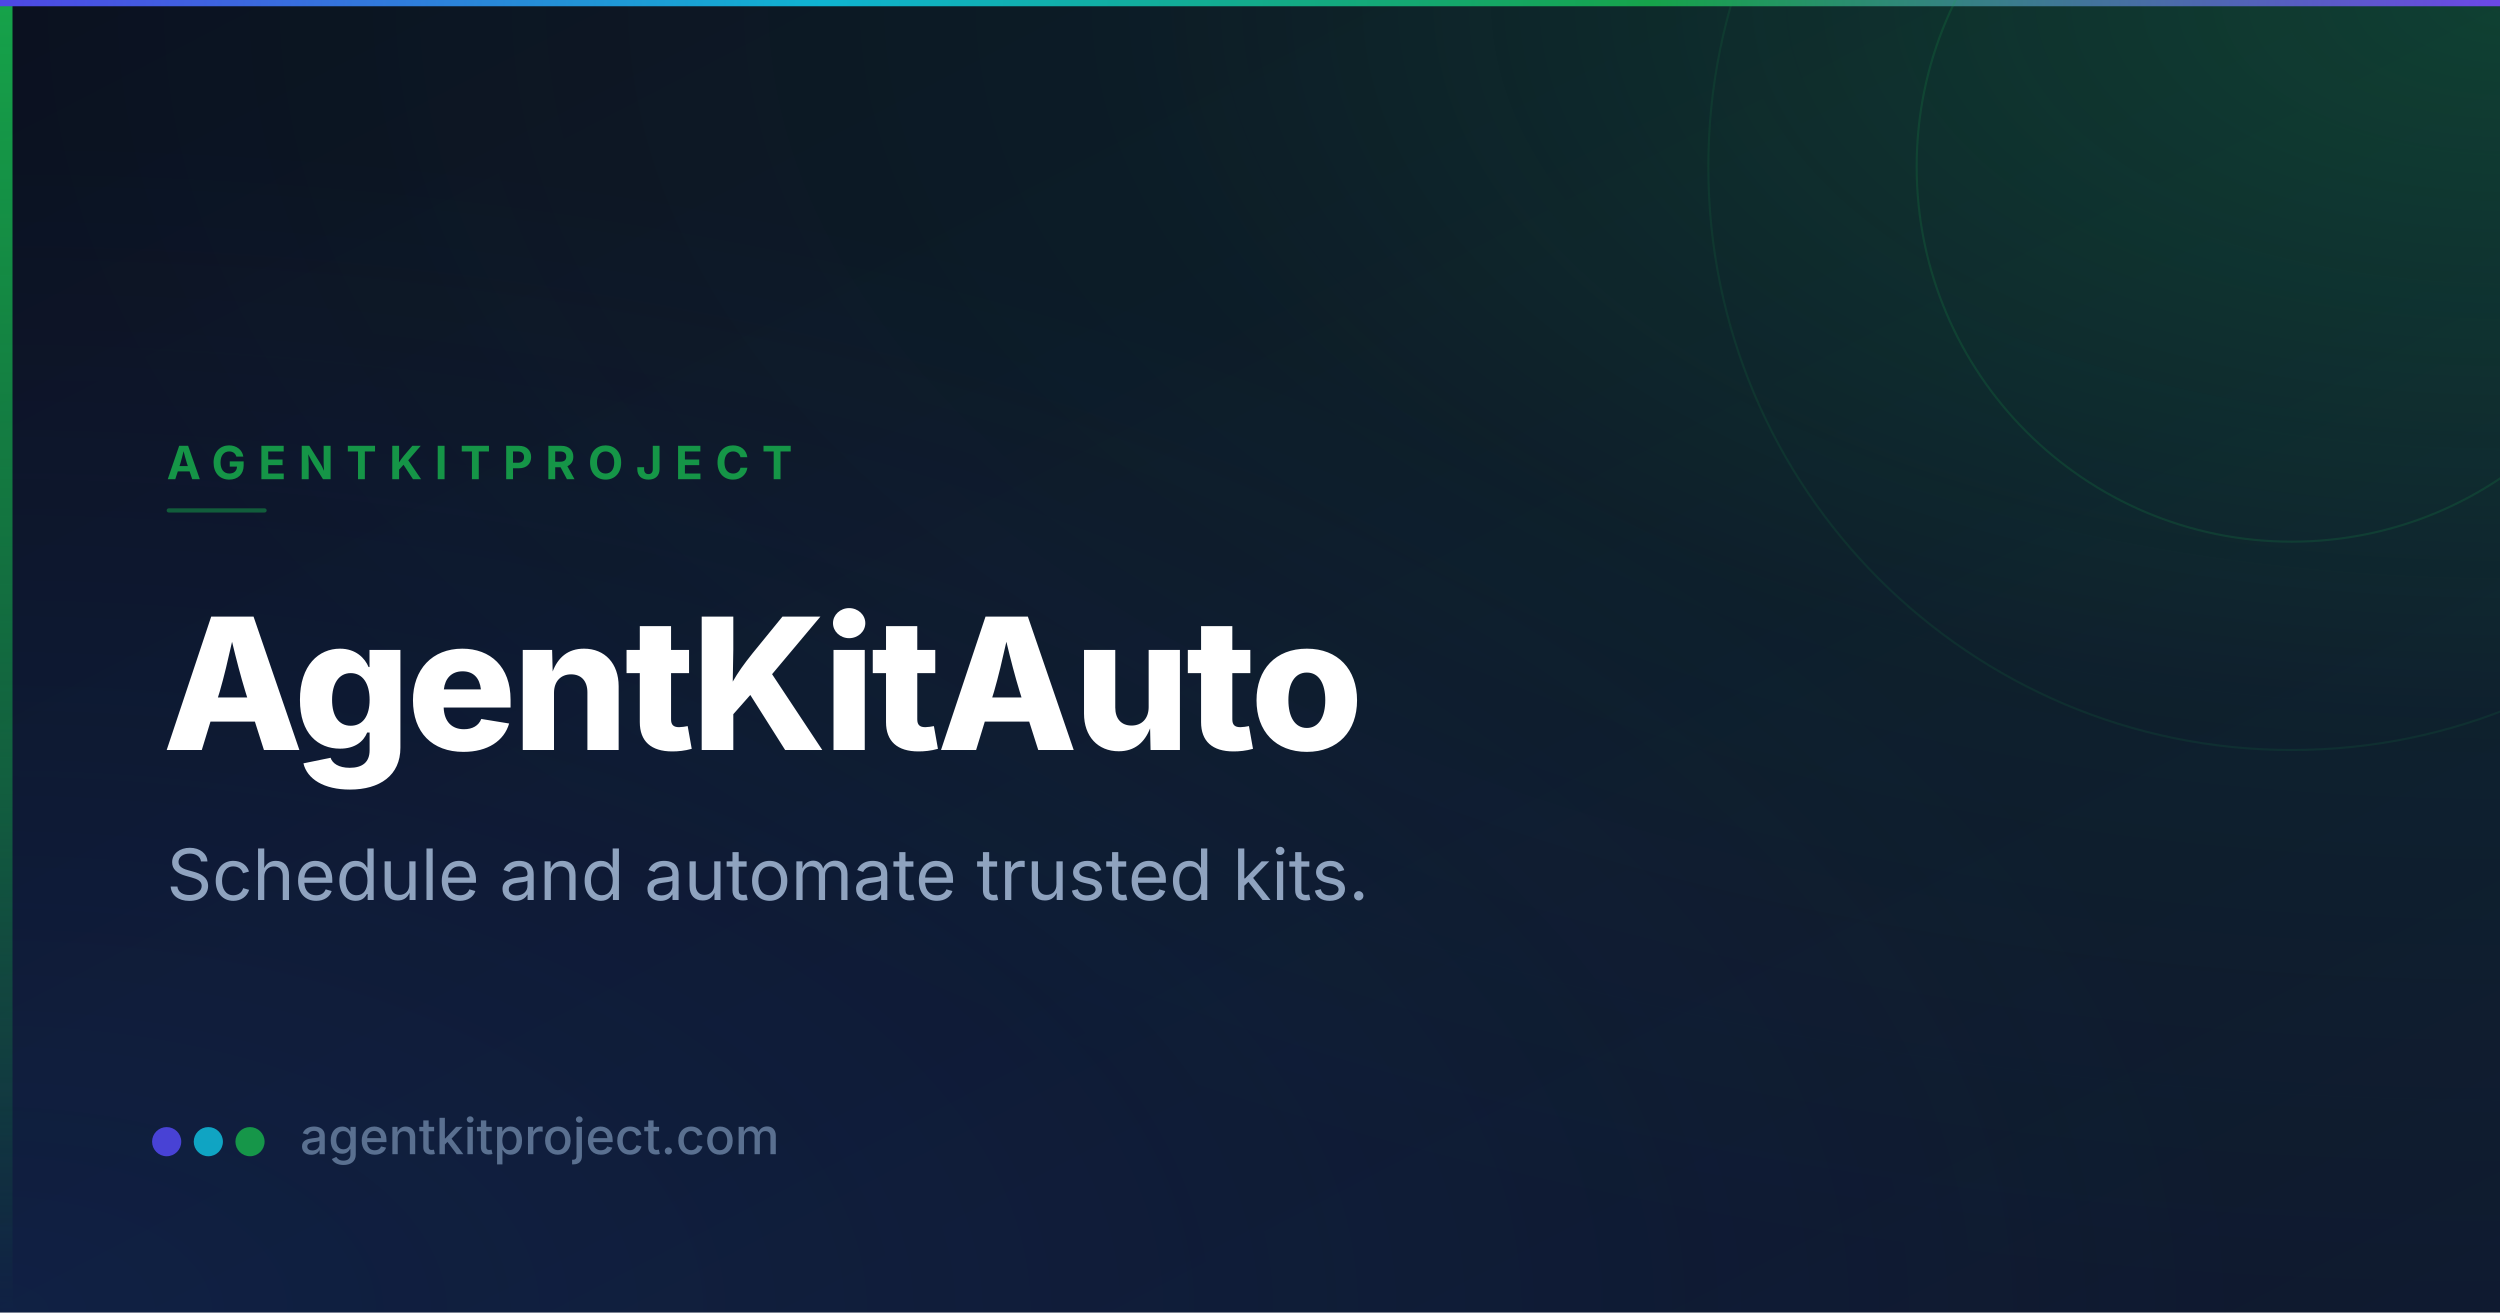
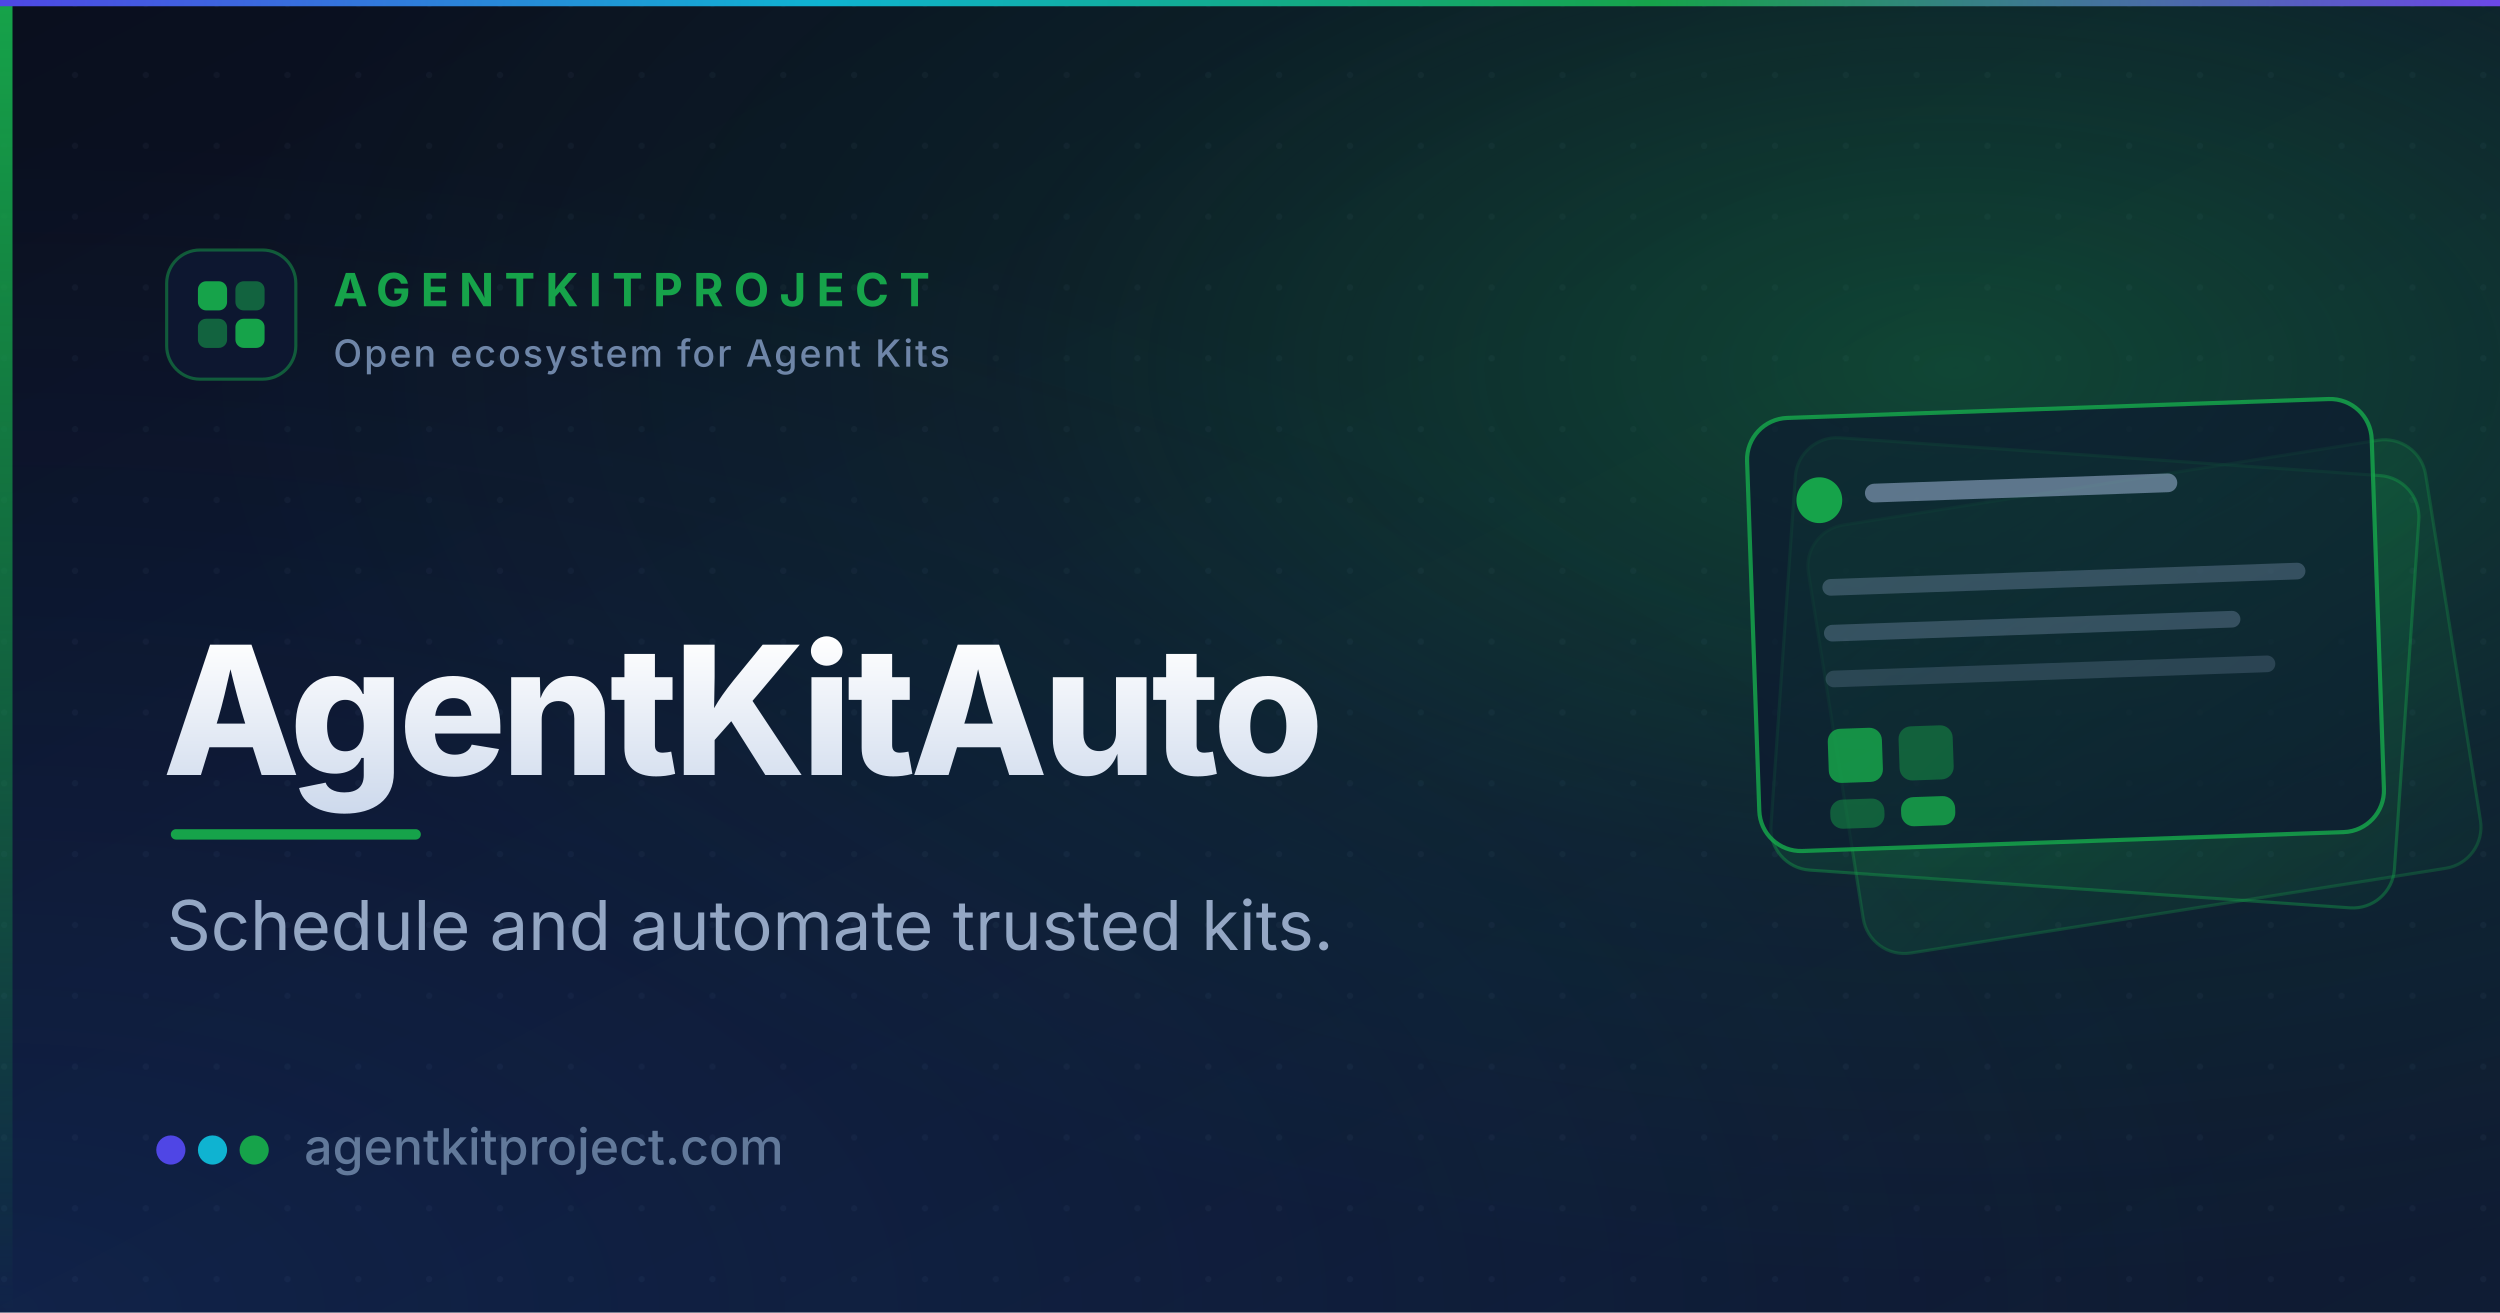
<svg xmlns="http://www.w3.org/2000/svg" width="1200" height="630" viewBox="0 0 1200 630">
  <defs>
    <linearGradient id="bg" x1="0" y1="0" x2="1" y2="1">
-       <stop offset="0%" stop-color="#0b1120" />
-       <stop offset="100%" stop-color="#0f1a30" />
+       <stop offset="0%" stop-color="#0a0f1e" />
+       <stop offset="100%" stop-color="#0f1c34" />
    </linearGradient>
-     <radialGradient id="bloom" cx="1" cy="0" r="1" gradientUnits="objectBoundingBox">
-       <stop offset="0%" stop-color="#16a34a" stop-opacity="0.30" />
-       <stop offset="55%" stop-color="#16a34a" stop-opacity="0.06" />
+     <radialGradient id="bloom" cx="0.78" cy="0.28" r="0.7">
+       <stop offset="0%" stop-color="#16a34a" stop-opacity="0.34" />
+       <stop offset="55%" stop-color="#16a34a" stop-opacity="0.08" />
      <stop offset="100%" stop-color="#16a34a" stop-opacity="0" />
    </radialGradient>
-     <radialGradient id="bloom2" cx="0" cy="1" r="0.9" gradientUnits="objectBoundingBox">
-       <stop offset="0%" stop-color="#2563eb" stop-opacity="0.14" />
+     <radialGradient id="bloom2" cx="0" cy="1" r="0.9">
+       <stop offset="0%" stop-color="#2563eb" stop-opacity="0.16" />
      <stop offset="100%" stop-color="#2563eb" stop-opacity="0" />
    </radialGradient>
    <linearGradient id="sidebar" x1="0" y1="0" x2="0" y2="1">
      <stop offset="0%" stop-color="#16a34a" />
-       <stop offset="60%" stop-color="#16a34a" stop-opacity="0.5" />
+       <stop offset="55%" stop-color="#16a34a" stop-opacity="0.5" />
      <stop offset="100%" stop-color="#16a34a" stop-opacity="0" />
    </linearGradient>
    <linearGradient id="rainbar" x1="0" y1="0" x2="1" y2="0">
      <stop offset="0%" stop-color="#4f46e5" />
      <stop offset="33%" stop-color="#0fb3d1" />
      <stop offset="66%" stop-color="#16a34a" />
      <stop offset="100%" stop-color="#6d46e9" />
    </linearGradient>
+     <linearGradient id="card1" x1="0" y1="0" x2="1" y2="1">
+       <stop offset="0%" stop-color="#16a34a" stop-opacity="0.22" />
+       <stop offset="100%" stop-color="#16a34a" stop-opacity="0.05" />
+     </linearGradient>
+     <linearGradient id="title" x1="0" y1="0" x2="0" y2="1">
+       <stop offset="0%" stop-color="#ffffff" />
+       <stop offset="100%" stop-color="#cdd9ec" />
+     </linearGradient>
+     <pattern id="dots" width="34" height="34" patternUnits="userSpaceOnUse">
+       <circle cx="2" cy="2" r="1.5" fill="#9fb4d6" opacity="0.05" />
+     </pattern>
  </defs>
  <rect width="1200" height="630" fill="url(#bg)" />
+   <rect width="1200" height="630" fill="url(#dots)" />
  <rect width="1200" height="630" fill="url(#bloom)" />
  <rect width="1200" height="630" fill="url(#bloom2)" />
  <rect x="0" y="0" width="6" height="630" fill="url(#sidebar)" />
  <rect x="0" y="0" width="1200" height="3" fill="url(#rainbar)" />
-   <circle cx="1100" cy="80" r="280" fill="none" stroke="#16a34a" stroke-width="1" opacity="0.12" />
-   <circle cx="1100" cy="80" r="180" fill="none" stroke="#16a34a" stroke-width="1" opacity="0.18" />
-   <text x="80" y="230" font-family="'Inter', 'Helvetica Neue', Arial, sans-serif" font-size="22" font-weight="700" letter-spacing="6" fill="#16a34a" opacity="0.9">AGENTKITPROJECT</text>
-   <rect x="80" y="244" width="48" height="2" fill="#16a34a" opacity="0.5" rx="1" />
-   <text x="78" y="360" font-family="'Inter', 'Helvetica Neue', Arial, sans-serif" font-size="88" font-weight="800" letter-spacing="-2" fill="#ffffff">AgentKitAuto</text>
-   <text x="80" y="432" font-family="'Inter', 'Helvetica Neue', Arial, sans-serif" font-size="34" font-weight="400" letter-spacing="0" fill="#8fa3bf">Schedule and automate trusted kits.</text>
-   <circle cx="80" cy="548" r="7" fill="#4f46e5" opacity="0.9" />
-   <circle cx="100" cy="548" r="7" fill="#0fb3d1" opacity="0.9" />
-   <circle cx="120" cy="548" r="7" fill="#16a34a" opacity="0.9" />
-   <text x="144" y="554" font-family="'Inter', 'Helvetica Neue', Arial, sans-serif" font-size="24" font-weight="500" fill="#5a7090">agentkitproject.com</text>
+   <g transform="translate(842 196)">
+     <g transform="rotate(-9 150 120)">
+       <rect x="34" y="40" width="300" height="208" rx="20" fill="url(#card1)" stroke="#16a34a" stroke-opacity="0.28" stroke-width="1.5" />
+     </g>
+     <g transform="rotate(4 150 120)">
+       <rect x="14" y="22" width="300" height="208" rx="20" fill="url(#card1)" stroke="#16a34a" stroke-opacity="0.4" stroke-width="1.5" />
+     </g>
+     <g transform="rotate(-2 150 120)">
+       <rect x="0" y="0" width="300" height="208" rx="20" fill="#0d1730" fill-opacity="0.66" stroke="#16a34a" stroke-opacity="0.85" stroke-width="2" />
+       <circle cx="34" cy="40" r="11" fill="#16a34a" />
+       <rect x="56" y="33" width="150" height="9" rx="4.5" fill="#9fb4d6" opacity="0.55" />
+       <rect x="34" y="78" width="232" height="8" rx="4" fill="#9fb4d6" opacity="0.28" />
+       <rect x="34" y="100" width="200" height="8" rx="4" fill="#9fb4d6" opacity="0.28" />
+       <rect x="34" y="122" width="216" height="8" rx="4" fill="#9fb4d6" opacity="0.2" />
+       <rect x="34" y="150" width="26" height="26" rx="6" fill="#16a34a" opacity="0.85" />
+       <rect x="68" y="150" width="26" height="26" rx="6" fill="#16a34a" opacity="0.45" />
+       <rect x="34" y="184" width="26" height="14" rx="6" fill="#16a34a" opacity="0.45" />
+       <rect x="68" y="184" width="26" height="14" rx="6" fill="#16a34a" opacity="0.85" />
+     </g>
+   </g>
+   <g transform="translate(80 120)">
+     <rect x="0" y="0" width="62" height="62" rx="16" fill="#0d1730" stroke="#16a34a" stroke-opacity="0.5" stroke-width="1.5" />
+     <rect x="15" y="15" width="14" height="14" rx="4" fill="#16a34a" />
+     <rect x="33" y="15" width="14" height="14" rx="4" fill="#16a34a" opacity="0.55" />
+     <rect x="15" y="33" width="14" height="14" rx="4" fill="#16a34a" opacity="0.55" />
+     <rect x="33" y="33" width="14" height="14" rx="4" fill="#16a34a" />
+   </g>
+   <text x="160" y="147" font-family="'Inter','Helvetica Neue',Arial,sans-serif" font-size="22" font-weight="700" letter-spacing="5" fill="#16a34a">AGENTKITPROJECT</text>
+   <text x="160" y="176" font-family="'Inter','Helvetica Neue',Arial,sans-serif" font-size="18" font-weight="500" letter-spacing="1" fill="#6f86a8">Open ecosystem for Agent Kits</text>
+   <text x="78" y="372" font-family="'Inter','Helvetica Neue',Arial,sans-serif" font-size="86" font-weight="800" letter-spacing="-2.5" fill="url(#title)">AgentKitAuto</text>
+   <rect x="82" y="398" width="120" height="5" rx="2.5" fill="#16a34a" />
+   <text x="80" y="456" font-family="'Inter','Helvetica Neue',Arial,sans-serif" font-size="33" font-weight="400" fill="#94a7c4">Schedule and automate trusted kits.</text>
+   <circle cx="82" cy="552" r="7" fill="#4f46e5" />
+   <circle cx="102" cy="552" r="7" fill="#0fb3d1" />
+   <circle cx="122" cy="552" r="7" fill="#16a34a" />
+   <text x="146" y="559" font-family="'Inter','Helvetica Neue',Arial,sans-serif" font-size="24" font-weight="500" fill="#62799a">agentkitproject.com</text>
</svg>
